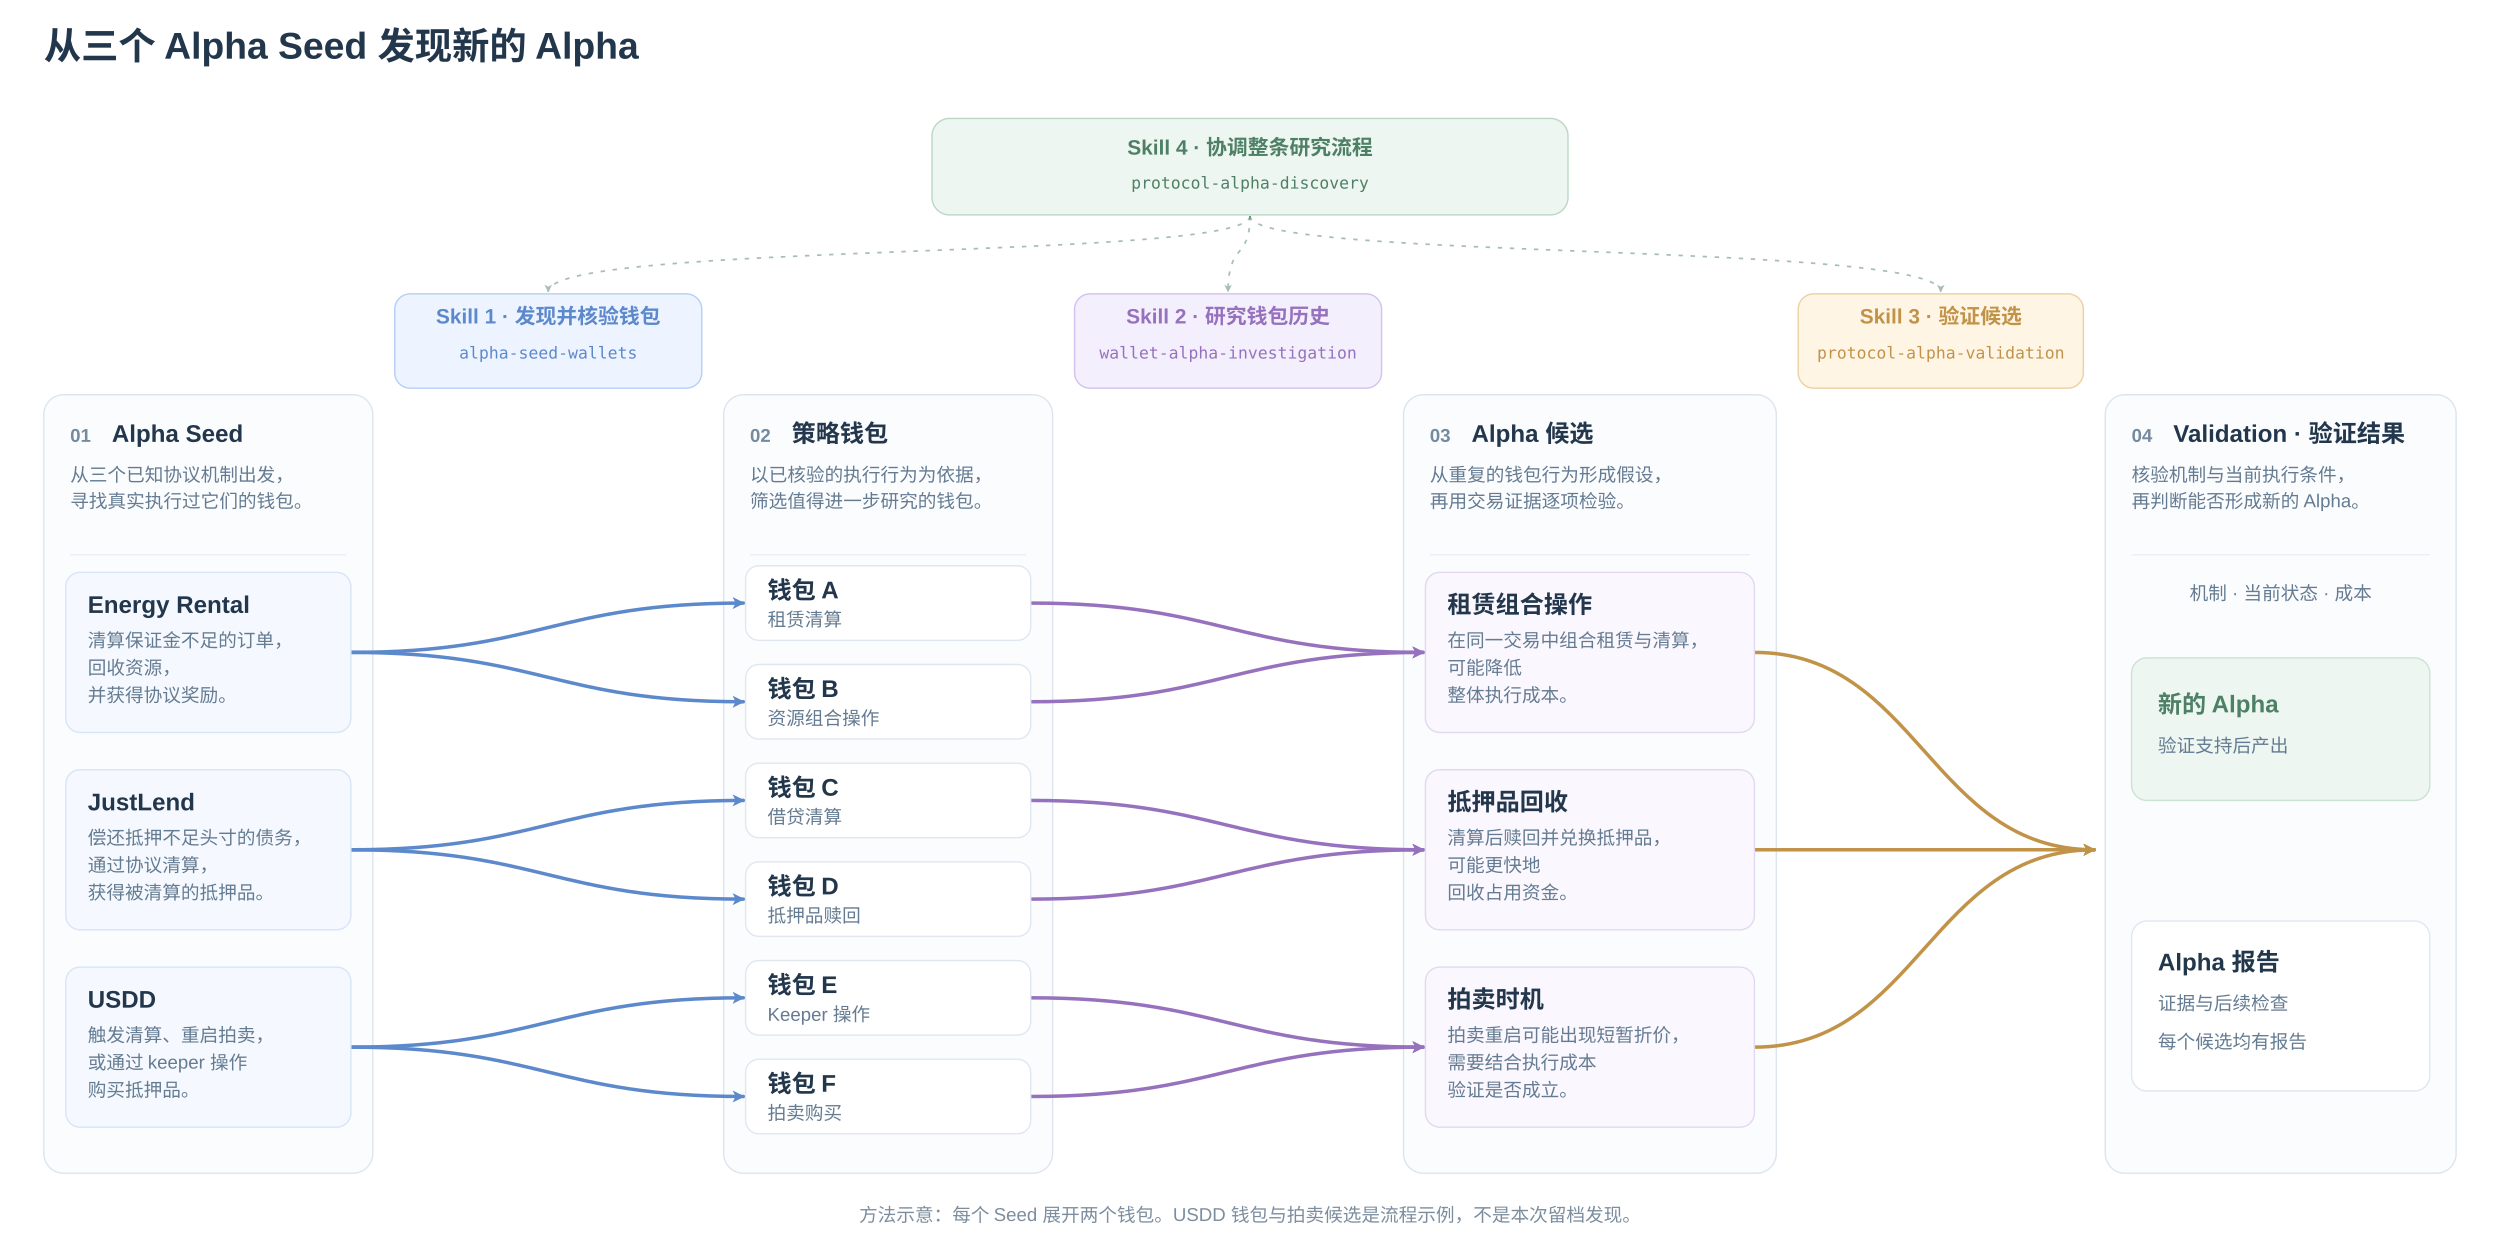
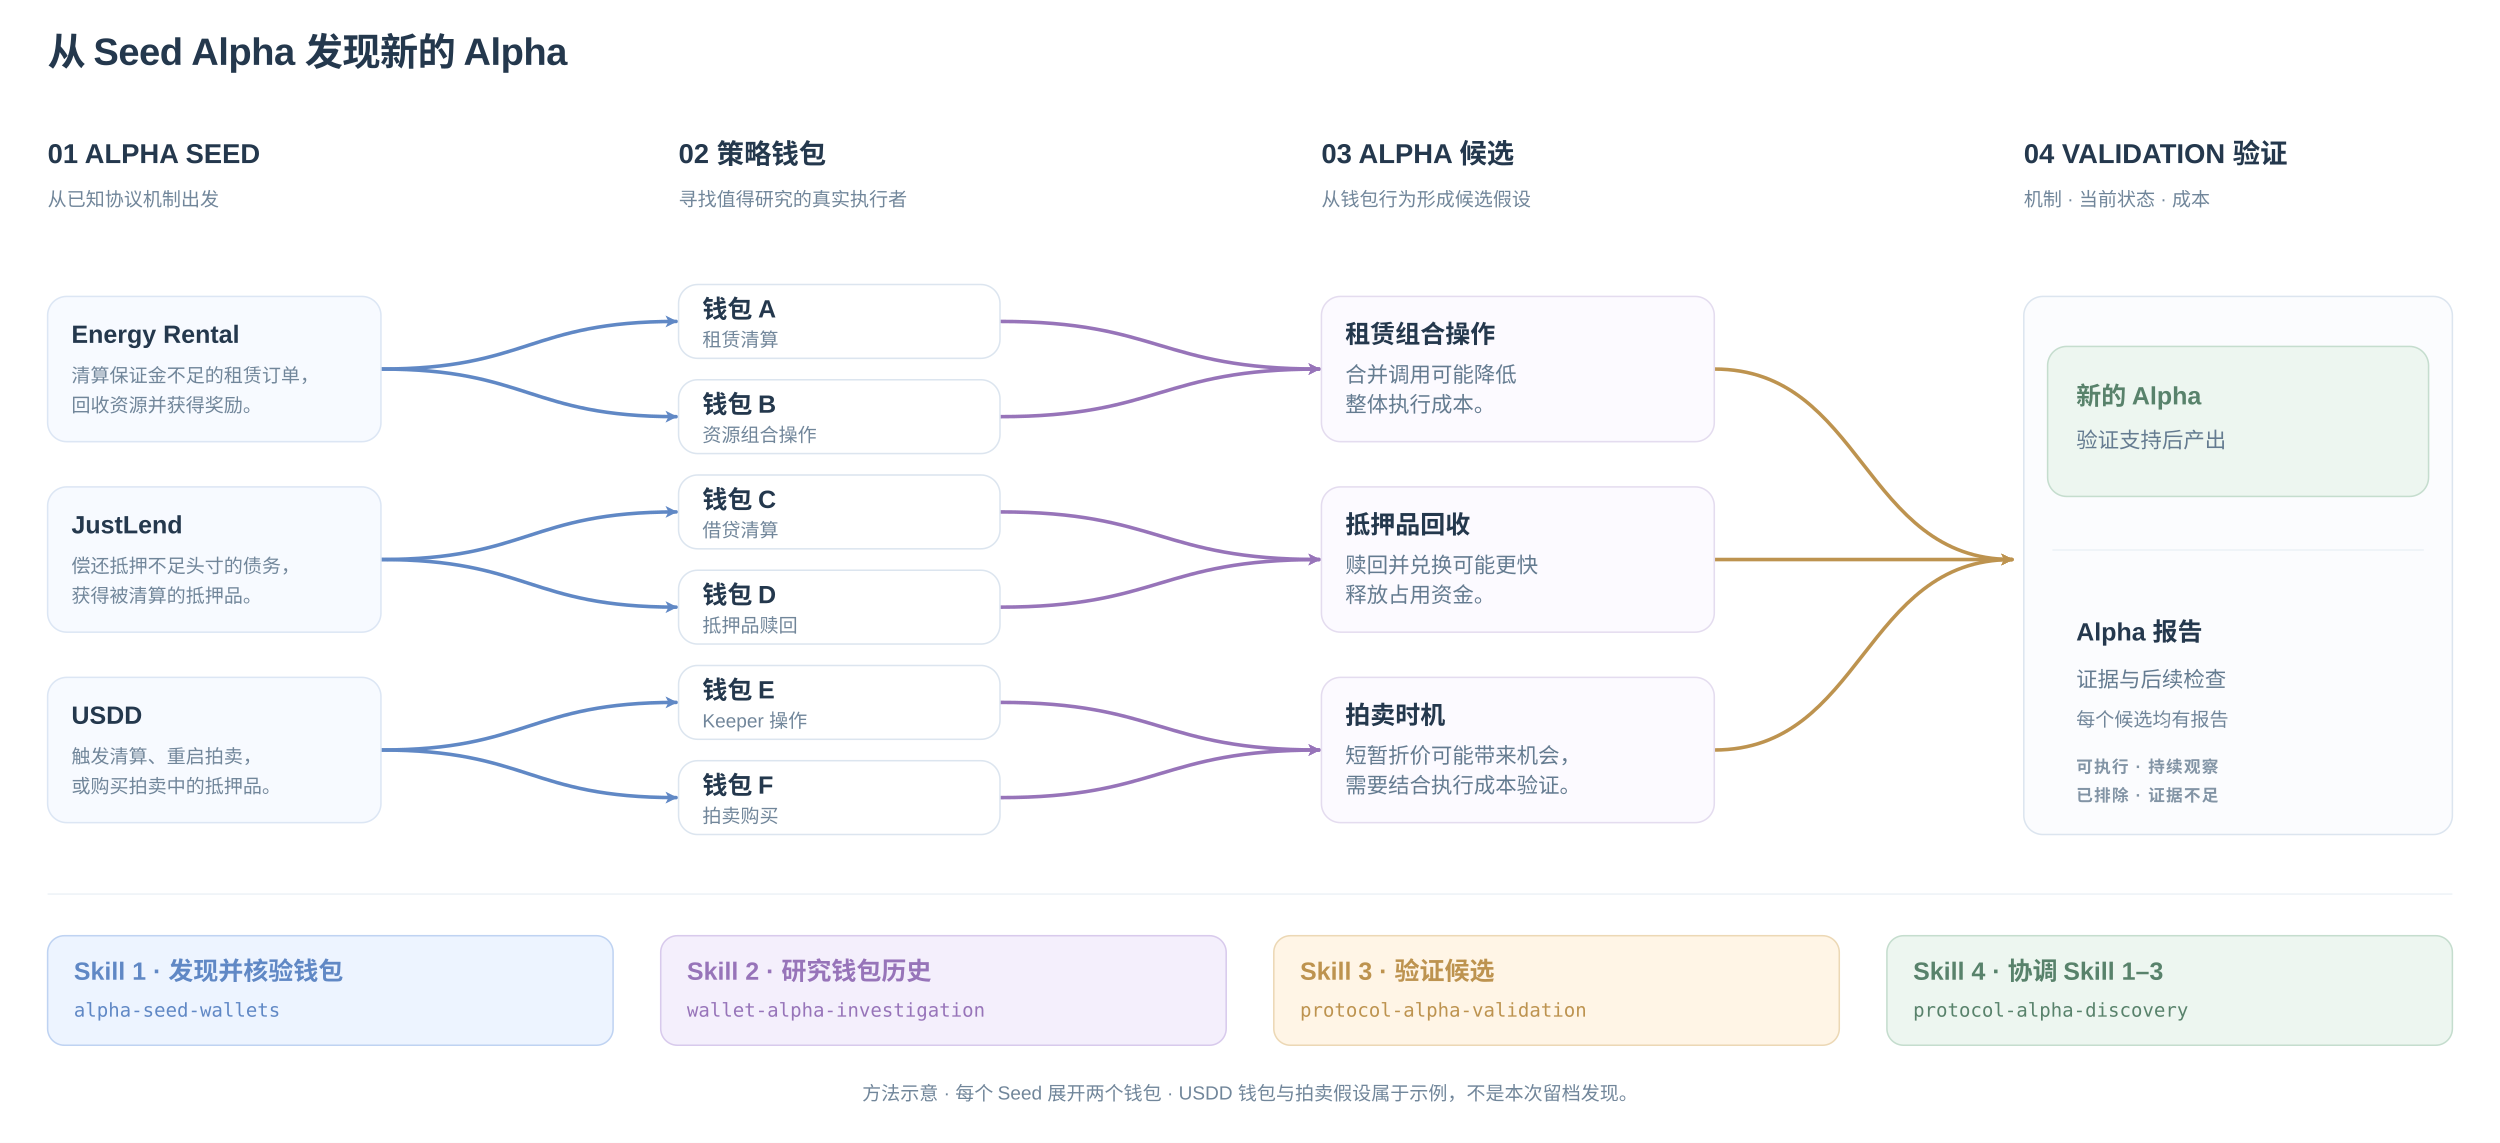
- <svg xmlns="http://www.w3.org/2000/svg" width="2280" height="1140" viewBox="0 0 2280 1140" role="img" aria-labelledby="title desc" xml:lang="zh-CN">
+ <svg xmlns="http://www.w3.org/2000/svg" width="2100" height="960" viewBox="0 0 2100 960" role="img" aria-labelledby="title desc" xml:lang="zh-CN">
  <defs>
-     <marker id="arrow-0" viewBox="0 0 10 10" refX="9" refY="5" markerWidth="11" markerHeight="11" markerUnits="userSpaceOnUse" orient="auto">
-       <path d="M 0 0 L 10 5 L 0 10 L 2.5 5 Z" fill="#5c88cc" />
+     <marker id="a0" viewBox="0 0 10 10" refX="9" refY="5" markerWidth="10" markerHeight="10" markerUnits="userSpaceOnUse" orient="auto">
+       <path d="M 0 0 L 10 5 L 0 10 L 2.5 5 Z" fill="#6088c5" />
    </marker>
-     <marker id="arrow-1" viewBox="0 0 10 10" refX="9" refY="5" markerWidth="11" markerHeight="11" markerUnits="userSpaceOnUse" orient="auto">
-       <path d="M 0 0 L 10 5 L 0 10 L 2.5 5 Z" fill="#9671be" />
+     <marker id="a1" viewBox="0 0 10 10" refX="9" refY="5" markerWidth="10" markerHeight="10" markerUnits="userSpaceOnUse" orient="auto">
+       <path d="M 0 0 L 10 5 L 0 10 L 2.5 5 Z" fill="#9774b9" />
    </marker>
-     <marker id="arrow-2" viewBox="0 0 10 10" refX="9" refY="5" markerWidth="11" markerHeight="11" markerUnits="userSpaceOnUse" orient="auto">
-       <path d="M 0 0 L 10 5 L 0 10 L 2.5 5 Z" fill="#c19349" />
+     <marker id="a2" viewBox="0 0 10 10" refX="9" refY="5" markerWidth="10" markerHeight="10" markerUnits="userSpaceOnUse" orient="auto">
+       <path d="M 0 0 L 10 5 L 0 10 L 2.5 5 Z" fill="#bd934f" />
    </marker>
-     <marker id="arrow-3" viewBox="0 0 10 10" refX="9" refY="5" markerWidth="7" markerHeight="7" markerUnits="userSpaceOnUse" orient="auto">
-       <path d="M 0 0 L 10 5 L 0 10 L 2.5 5 Z" fill="#4d8064" />
+     <marker id="a3" viewBox="0 0 10 10" refX="9" refY="5" markerWidth="10" markerHeight="10" markerUnits="userSpaceOnUse" orient="auto">
+       <path d="M 0 0 L 10 5 L 0 10 L 2.5 5 Z" fill="#58826b" />
    </marker>
  </defs>
  <style>
- text { font-family: Arial, 'PingFang SC', 'Microsoft YaHei', sans-serif; fill: #23374c; }
- .heading { font-size: 34px; font-weight: 700; }
- .section { font-size: 22px; font-weight: 650; }
- .node { font-size: 22px; font-weight: 600; }
- .sub { font-size: 17px; fill: #647b91; }
- .skill { font-family: 'SFMono-Regular', Consolas, monospace; font-size: 15px; }
- .action { font-size: 19px; font-weight: 600; }
- .number { font-size: 17px; font-weight: 700; fill: #748a9e; }
- .caption { font-size: 17px; fill: #7c8d9e; }
+ text { font-family: Arial, 'PingFang SC', 'Microsoft YaHei', sans-serif; fill:#24384d; }
+ .title { font-size:32px; font-weight:700; letter-spacing:-.4px; }
+ .heading { font-size:23px; font-weight:650; }
+ .node { font-size:21px; font-weight:600; }
+ .body { font-size:18px; fill:#647b90; }
+ .small { font-size:16px; fill:#71869a; }
+ .code { font-family:'SFMono-Regular',Consolas,monospace; font-size:16px; }
+ .label { font-size:14px; font-weight:650; letter-spacing:1px; fill:#8294a5; }
</style>
-   <rect width="2280" height="1140" fill="#ffffff" />
-   <text x="40" y="54" class="heading" text-anchor="start">从三个 Alpha Seed 发现新的 Alpha</text>
-   <path data-kind="orchestration" d="M 1140 197 C 1140 238 500 220 500 266" fill="none" stroke="#4d8064" stroke-width="1.6" stroke-dasharray="4 7" opacity="0.5" marker-end="url(#arrow-3)" />
-   <path data-kind="orchestration" d="M 1140 197 C 1140 238 1120 220 1120 266" fill="none" stroke="#4d8064" stroke-width="1.6" stroke-dasharray="4 7" opacity="0.5" marker-end="url(#arrow-3)" />
-   <path data-kind="orchestration" d="M 1140 197 C 1140 238 1770 220 1770 266" fill="none" stroke="#4d8064" stroke-width="1.6" stroke-dasharray="4 7" opacity="0.5" marker-end="url(#arrow-3)" />
-   <rect x="40" y="360" width="300" height="710" rx="18" fill="#fbfcfe" stroke="#dce5ef" stroke-width="1.3" />
-   <text x="64" y="403" class="number" text-anchor="start">01</text>
-   <text x="102" y="403" class="section" text-anchor="start">Alpha Seed</text>
-   <text x="64" y="439" class="sub" text-anchor="start">从三个已知协议机制出发，</text>
-   <text x="64" y="463" class="sub" text-anchor="start">寻找真实执行过它们的钱包。</text>
-   <path d="M 64 506 H 316" stroke="#e5ebf2" />
-   <rect x="660" y="360" width="300" height="710" rx="18" fill="#fbfcfe" stroke="#dce5ef" stroke-width="1.3" />
-   <text x="684" y="403" class="number" text-anchor="start">02</text>
-   <text x="722" y="403" class="section" text-anchor="start">策略钱包</text>
-   <text x="684" y="439" class="sub" text-anchor="start">以已核验的执行行为为依据，</text>
-   <text x="684" y="463" class="sub" text-anchor="start">筛选值得进一步研究的钱包。</text>
-   <path d="M 684 506 H 936" stroke="#e5ebf2" />
-   <rect x="1280" y="360" width="340" height="710" rx="18" fill="#fbfcfe" stroke="#dce5ef" stroke-width="1.3" />
-   <text x="1304" y="403" class="number" text-anchor="start">03</text>
-   <text x="1342" y="403" class="section" text-anchor="start">Alpha 候选</text>
-   <text x="1304" y="439" class="sub" text-anchor="start">从重复的钱包行为形成假设，</text>
-   <text x="1304" y="463" class="sub" text-anchor="start">再用交易证据逐项检验。</text>
-   <path d="M 1304 506 H 1596" stroke="#e5ebf2" />
-   <rect x="1920" y="360" width="320" height="710" rx="18" fill="#fbfcfe" stroke="#dce5ef" stroke-width="1.3" />
-   <text x="1944" y="403" class="number" text-anchor="start">04</text>
-   <text x="1982" y="403" class="section" text-anchor="start">Validation · 验证结果</text>
-   <text x="1944" y="439" class="sub" text-anchor="start">核验机制与当前执行条件，</text>
-   <text x="1944" y="463" class="sub" text-anchor="start">再判断能否形成新的 Alpha。</text>
-   <path d="M 1944 506 H 2216" stroke="#e5ebf2" />
-   <path data-kind="seed-wallet" d="M 320 595 C 491.84 595 506.16 550 678 550" fill="none" stroke="#5c88cc" stroke-width="3.2" stroke-linecap="round" marker-end="url(#arrow-0)" />
-   <path data-kind="seed-wallet" d="M 320 595 C 491.84 595 506.16 640 678 640" fill="none" stroke="#5c88cc" stroke-width="3.2" stroke-linecap="round" marker-end="url(#arrow-0)" />
-   <path data-kind="seed-wallet" d="M 320 775 C 491.84 775 506.16 730 678 730" fill="none" stroke="#5c88cc" stroke-width="3.2" stroke-linecap="round" marker-end="url(#arrow-0)" />
-   <path data-kind="seed-wallet" d="M 320 775 C 491.84 775 506.16 820 678 820" fill="none" stroke="#5c88cc" stroke-width="3.2" stroke-linecap="round" marker-end="url(#arrow-0)" />
-   <path data-kind="seed-wallet" d="M 320 955 C 491.84 955 506.16 910 678 910" fill="none" stroke="#5c88cc" stroke-width="3.2" stroke-linecap="round" marker-end="url(#arrow-0)" />
-   <path data-kind="seed-wallet" d="M 320 955 C 491.84 955 506.16 1000 678 1000" fill="none" stroke="#5c88cc" stroke-width="3.2" stroke-linecap="round" marker-end="url(#arrow-0)" />
-   <path data-kind="wallet-candidate" d="M 940 550 C 1111.84 550 1126.16 595 1298 595" fill="none" stroke="#9671be" stroke-width="3.2" stroke-linecap="round" marker-end="url(#arrow-1)" />
-   <path data-kind="wallet-candidate" d="M 940 640 C 1111.84 640 1126.16 595 1298 595" fill="none" stroke="#9671be" stroke-width="3.2" stroke-linecap="round" marker-end="url(#arrow-1)" />
-   <path data-kind="wallet-candidate" d="M 940 730 C 1111.84 730 1126.16 775 1298 775" fill="none" stroke="#9671be" stroke-width="3.2" stroke-linecap="round" marker-end="url(#arrow-1)" />
-   <path data-kind="wallet-candidate" d="M 940 820 C 1111.84 820 1126.16 775 1298 775" fill="none" stroke="#9671be" stroke-width="3.2" stroke-linecap="round" marker-end="url(#arrow-1)" />
-   <path data-kind="wallet-candidate" d="M 940 910 C 1111.84 910 1126.16 955 1298 955" fill="none" stroke="#9671be" stroke-width="3.2" stroke-linecap="round" marker-end="url(#arrow-1)" />
-   <path data-kind="wallet-candidate" d="M 940 1000 C 1111.84 1000 1126.16 955 1298 955" fill="none" stroke="#9671be" stroke-width="3.2" stroke-linecap="round" marker-end="url(#arrow-1)" />
-   <path data-kind="candidate-validation" d="M 1600 595 C 1748.8 595 1761.2 775 1910 775" fill="none" stroke="#c19349" stroke-width="3.2" stroke-linecap="round" marker-end="url(#arrow-2)" />
-   <path data-kind="candidate-validation" d="M 1600 775 C 1748.8 775 1761.2 775 1910 775" fill="none" stroke="#c19349" stroke-width="3.2" stroke-linecap="round" marker-end="url(#arrow-2)" />
-   <path data-kind="candidate-validation" d="M 1600 955 C 1748.8 955 1761.2 775 1910 775" fill="none" stroke="#c19349" stroke-width="3.2" stroke-linecap="round" marker-end="url(#arrow-2)" />
-   <rect x="60" y="522" width="260" height="146" rx="13" fill="#f5f9ff" stroke="#d7e5f7" stroke-width="1.3" />
-   <text x="80" y="559" class="node" text-anchor="start">Energy Rental</text>
-   <text x="80" y="590" class="sub" text-anchor="start">清算保证金不足的订单，</text>
-   <text x="80" y="615" class="sub" text-anchor="start">回收资源，</text>
-   <text x="80" y="640" class="sub" text-anchor="start">并获得协议奖励。</text>
-   <rect x="1300" y="522" width="300" height="146" rx="13" fill="#faf7ff" stroke="#e2d9f0" stroke-width="1.3" />
-   <text x="1320" y="559" class="node" text-anchor="start">租赁组合操作</text>
-   <text x="1320" y="590" class="sub" text-anchor="start">在同一交易中组合租赁与清算，</text>
-   <text x="1320" y="615" class="sub" text-anchor="start">可能降低</text>
-   <text x="1320" y="640" class="sub" text-anchor="start">整体执行成本。</text>
-   <rect x="60" y="702" width="260" height="146" rx="13" fill="#f5f9ff" stroke="#d7e5f7" stroke-width="1.3" />
-   <text x="80" y="739" class="node" text-anchor="start">JustLend</text>
-   <text x="80" y="770" class="sub" text-anchor="start">偿还抵押不足头寸的债务，</text>
-   <text x="80" y="795" class="sub" text-anchor="start">通过协议清算，</text>
-   <text x="80" y="820" class="sub" text-anchor="start">获得被清算的抵押品。</text>
-   <rect x="1300" y="702" width="300" height="146" rx="13" fill="#faf7ff" stroke="#e2d9f0" stroke-width="1.3" />
-   <text x="1320" y="739" class="node" text-anchor="start">抵押品回收</text>
-   <text x="1320" y="770" class="sub" text-anchor="start">清算后赎回并兑换抵押品，</text>
-   <text x="1320" y="795" class="sub" text-anchor="start">可能更快地</text>
-   <text x="1320" y="820" class="sub" text-anchor="start">回收占用资金。</text>
-   <rect x="60" y="882" width="260" height="146" rx="13" fill="#f5f9ff" stroke="#d7e5f7" stroke-width="1.3" />
-   <text x="80" y="919" class="node" text-anchor="start">USDD</text>
-   <text x="80" y="950" class="sub" text-anchor="start">触发清算、重启拍卖，</text>
-   <text x="80" y="975" class="sub" text-anchor="start">或通过 keeper 操作</text>
-   <text x="80" y="1000" class="sub" text-anchor="start">购买抵押品。</text>
-   <rect x="1300" y="882" width="300" height="146" rx="13" fill="#faf7ff" stroke="#e2d9f0" stroke-width="1.3" />
-   <text x="1320" y="919" class="node" text-anchor="start">拍卖时机</text>
-   <text x="1320" y="950" class="sub" text-anchor="start">拍卖重启可能出现短暂折价，</text>
-   <text x="1320" y="975" class="sub" text-anchor="start">需要结合执行成本</text>
-   <text x="1320" y="1000" class="sub" text-anchor="start">验证是否成立。</text>
-   <rect x="680" y="516" width="260" height="68" rx="12" fill="#ffffff" stroke="#e0e7ef" stroke-width="1.3" />
-   <text x="700" y="546" class="node" text-anchor="start">钱包 A</text>
-   <text x="700" y="571" class="sub" text-anchor="start">租赁清算</text>
-   <rect x="680" y="606" width="260" height="68" rx="12" fill="#ffffff" stroke="#e0e7ef" stroke-width="1.3" />
-   <text x="700" y="636" class="node" text-anchor="start">钱包 B</text>
-   <text x="700" y="661" class="sub" text-anchor="start">资源组合操作</text>
-   <rect x="680" y="696" width="260" height="68" rx="12" fill="#ffffff" stroke="#e0e7ef" stroke-width="1.3" />
-   <text x="700" y="726" class="node" text-anchor="start">钱包 C</text>
-   <text x="700" y="751" class="sub" text-anchor="start">借贷清算</text>
-   <rect x="680" y="786" width="260" height="68" rx="12" fill="#ffffff" stroke="#e0e7ef" stroke-width="1.3" />
-   <text x="700" y="816" class="node" text-anchor="start">钱包 D</text>
-   <text x="700" y="841" class="sub" text-anchor="start">抵押品赎回</text>
-   <rect x="680" y="876" width="260" height="68" rx="12" fill="#ffffff" stroke="#e0e7ef" stroke-width="1.3" />
-   <text x="700" y="906" class="node" text-anchor="start">钱包 E</text>
-   <text x="700" y="931" class="sub" text-anchor="start">Keeper 操作</text>
-   <rect x="680" y="966" width="260" height="68" rx="12" fill="#ffffff" stroke="#e0e7ef" stroke-width="1.3" />
-   <text x="700" y="996" class="node" text-anchor="start">钱包 F</text>
-   <text x="700" y="1021" class="sub" text-anchor="start">拍卖购买</text>
-   <rect x="360.0" y="268" width="280" height="86" rx="14" fill="#edf4ff" stroke="#b7cff5" stroke-width="1.3" />
-   <text x="500" y="295" class="action" text-anchor="middle" style="fill:#5c88cc">Skill 1 · 发现并核验钱包</text>
-   <text x="500" y="327" class="skill" text-anchor="middle" style="fill:#5c88cc">alpha-seed-wallets</text>
-   <rect x="980.0" y="268" width="280" height="86" rx="14" fill="#f4effc" stroke="#d3c2ee" stroke-width="1.3" />
-   <text x="1120" y="295" class="action" text-anchor="middle" style="fill:#9671be">Skill 2 · 研究钱包历史</text>
-   <text x="1120" y="327" class="skill" text-anchor="middle" style="fill:#9671be">wallet-alpha-investigation</text>
-   <rect x="1640.0" y="268" width="260" height="86" rx="14" fill="#fff5e5" stroke="#ecd1a2" stroke-width="1.3" />
-   <text x="1770" y="295" class="action" text-anchor="middle" style="fill:#c19349">Skill 3 · 验证候选</text>
-   <text x="1770" y="327" class="skill" text-anchor="middle" style="fill:#c19349">protocol-alpha-validation</text>
-   <rect x="850" y="108" width="580" height="88" rx="16" fill="#edf6f0" stroke="#bad8c6" stroke-width="1.3" />
-   <text x="1140" y="141" class="action" text-anchor="middle" style="fill:#4d8064">Skill 4 · 协调整条研究流程</text>
-   <text x="1140" y="172" class="skill" text-anchor="middle" style="fill:#4d8064">protocol-alpha-discovery</text>
-   <text x="2080" y="547" class="sub" text-anchor="middle">机制 · 当前状态 · 成本</text>
-   <rect x="1944" y="600" width="272" height="130" rx="14" fill="#edf6f0" stroke="#cce2d5" stroke-width="1.3" />
-   <text x="1968" y="650" class="node" text-anchor="start" style="fill:#4d8064">新的 Alpha</text>
-   <text x="1968" y="686" class="sub" text-anchor="start">验证支持后产出</text>
-   <rect x="1944" y="840" width="272" height="155" rx="14" fill="#ffffff" stroke="#e0e7ef" stroke-width="1.3" />
-   <text x="1968" y="885" class="node" text-anchor="start">Alpha 报告</text>
-   <text x="1968" y="921" class="sub" text-anchor="start">证据与后续检查</text>
-   <text x="1968" y="956" class="sub" text-anchor="start">每个候选均有报告</text>
-   <text x="1140" y="1114" class="caption" text-anchor="middle">方法示意：每个 Seed 展开两个钱包。USDD 钱包与拍卖候选是流程示例，不是本次留档发现。</text>
+   <rect x="0" y="0" width="2100" height="960" rx="0" fill="#ffffff" stroke="none" stroke-width="1.3" />
+   <text x="40" y="55" class="title" text-anchor="start">从 Seed Alpha 发现新的 Alpha</text>
+   <text x="40" y="137" class="heading" text-anchor="start">01  ALPHA SEED</text>
+   <text x="40" y="173" class="small" text-anchor="start">从已知协议机制出发</text>
+   <text x="570" y="137" class="heading" text-anchor="start">02  策略钱包</text>
+   <text x="570" y="173" class="small" text-anchor="start">寻找值得研究的真实执行者</text>
+   <text x="1110" y="137" class="heading" text-anchor="start">03  ALPHA 候选</text>
+   <text x="1110" y="173" class="small" text-anchor="start">从钱包行为形成候选假设</text>
+   <text x="1700" y="137" class="heading" text-anchor="start">04  VALIDATION 验证</text>
+   <text x="1700" y="173" class="small" text-anchor="start">机制 · 当前状态 · 成本</text>
+   <path data-kind="seed-wallet" d="M 320 310 C 444.0 310 444.0 270 568 270" stroke="#6088c5" stroke-width="3" fill="none" stroke-linecap="round" marker-end="url(#a0)" />
+   <path data-kind="seed-wallet" d="M 320 310 C 444.0 310 444.0 350 568 350" stroke="#6088c5" stroke-width="3" fill="none" stroke-linecap="round" marker-end="url(#a0)" />
+   <path data-kind="seed-wallet" d="M 320 470 C 444.0 470 444.0 430 568 430" stroke="#6088c5" stroke-width="3" fill="none" stroke-linecap="round" marker-end="url(#a0)" />
+   <path data-kind="seed-wallet" d="M 320 470 C 444.0 470 444.0 510 568 510" stroke="#6088c5" stroke-width="3" fill="none" stroke-linecap="round" marker-end="url(#a0)" />
+   <path data-kind="seed-wallet" d="M 320 630 C 444.0 630 444.0 590 568 590" stroke="#6088c5" stroke-width="3" fill="none" stroke-linecap="round" marker-end="url(#a0)" />
+   <path data-kind="seed-wallet" d="M 320 630 C 444.0 630 444.0 670 568 670" stroke="#6088c5" stroke-width="3" fill="none" stroke-linecap="round" marker-end="url(#a0)" />
+   <path data-kind="wallet-candidate" d="M 840 270 C 974.0 270 974.0 310 1108 310" stroke="#9774b9" stroke-width="3" fill="none" stroke-linecap="round" marker-end="url(#a1)" />
+   <path data-kind="wallet-candidate" d="M 840 350 C 974.0 350 974.0 310 1108 310" stroke="#9774b9" stroke-width="3" fill="none" stroke-linecap="round" marker-end="url(#a1)" />
+   <path data-kind="wallet-candidate" d="M 840 430 C 974.0 430 974.0 470 1108 470" stroke="#9774b9" stroke-width="3" fill="none" stroke-linecap="round" marker-end="url(#a1)" />
+   <path data-kind="wallet-candidate" d="M 840 510 C 974.0 510 974.0 470 1108 470" stroke="#9774b9" stroke-width="3" fill="none" stroke-linecap="round" marker-end="url(#a1)" />
+   <path data-kind="wallet-candidate" d="M 840 590 C 974.0 590 974.0 630 1108 630" stroke="#9774b9" stroke-width="3" fill="none" stroke-linecap="round" marker-end="url(#a1)" />
+   <path data-kind="wallet-candidate" d="M 840 670 C 974.0 670 974.0 630 1108 630" stroke="#9774b9" stroke-width="3" fill="none" stroke-linecap="round" marker-end="url(#a1)" />
+   <path data-kind="candidate-validation" d="M 1440 310 C 1565.0 310 1565.0 470 1690 470" stroke="#bd934f" stroke-width="3" fill="none" stroke-linecap="round" marker-end="url(#a2)" />
+   <path data-kind="candidate-validation" d="M 1440 470 C 1565.0 470 1565.0 470 1690 470" stroke="#bd934f" stroke-width="3" fill="none" stroke-linecap="round" marker-end="url(#a2)" />
+   <path data-kind="candidate-validation" d="M 1440 630 C 1565.0 630 1565.0 470 1690 470" stroke="#bd934f" stroke-width="3" fill="none" stroke-linecap="round" marker-end="url(#a2)" />
+   <rect x="40" y="249" width="280" height="122" rx="16" fill="#f7faff" stroke="#dce6f4" stroke-width="1.3" />
+   <text x="60" y="288" class="node" text-anchor="start">Energy Rental</text>
+   <text x="60" y="321" class="small" text-anchor="start">清算保证金不足的租赁订单，</text>
+   <text x="60" y="346" class="small" text-anchor="start">回收资源并获得奖励。</text>
+   <rect x="1110" y="249" width="330" height="122" rx="16" fill="#fcfaff" stroke="#e4dcef" stroke-width="1.3" />
+   <text x="1130" y="288" class="node" text-anchor="start">租赁组合操作</text>
+   <text x="1130" y="321" class="body" text-anchor="start">合并调用可能降低</text>
+   <text x="1130" y="346" class="body" text-anchor="start">整体执行成本。</text>
+   <rect x="40" y="409" width="280" height="122" rx="16" fill="#f7faff" stroke="#dce6f4" stroke-width="1.3" />
+   <text x="60" y="448" class="node" text-anchor="start">JustLend</text>
+   <text x="60" y="481" class="small" text-anchor="start">偿还抵押不足头寸的债务，</text>
+   <text x="60" y="506" class="small" text-anchor="start">获得被清算的抵押品。</text>
+   <rect x="1110" y="409" width="330" height="122" rx="16" fill="#fcfaff" stroke="#e4dcef" stroke-width="1.3" />
+   <text x="1130" y="448" class="node" text-anchor="start">抵押品回收</text>
+   <text x="1130" y="481" class="body" text-anchor="start">赎回并兑换可能更快</text>
+   <text x="1130" y="506" class="body" text-anchor="start">释放占用资金。</text>
+   <rect x="40" y="569" width="280" height="122" rx="16" fill="#f7faff" stroke="#dce6f4" stroke-width="1.3" />
+   <text x="60" y="608" class="node" text-anchor="start">USDD</text>
+   <text x="60" y="641" class="small" text-anchor="start">触发清算、重启拍卖，</text>
+   <text x="60" y="666" class="small" text-anchor="start">或购买拍卖中的抵押品。</text>
+   <rect x="1110" y="569" width="330" height="122" rx="16" fill="#fcfaff" stroke="#e4dcef" stroke-width="1.3" />
+   <text x="1130" y="608" class="node" text-anchor="start">拍卖时机</text>
+   <text x="1130" y="641" class="body" text-anchor="start">短暂折价可能带来机会，</text>
+   <text x="1130" y="666" class="body" text-anchor="start">需要结合执行成本验证。</text>
+   <rect x="570" y="239" width="270" height="62" rx="16" fill="#ffffff" stroke="#dce5ef" stroke-width="1.3" />
+   <text x="590" y="267" class="node" text-anchor="start">钱包 A</text>
+   <text x="590" y="291" class="small" text-anchor="start">租赁清算</text>
+   <rect x="570" y="319" width="270" height="62" rx="16" fill="#ffffff" stroke="#dce5ef" stroke-width="1.3" />
+   <text x="590" y="347" class="node" text-anchor="start">钱包 B</text>
+   <text x="590" y="371" class="small" text-anchor="start">资源组合操作</text>
+   <rect x="570" y="399" width="270" height="62" rx="16" fill="#ffffff" stroke="#dce5ef" stroke-width="1.3" />
+   <text x="590" y="427" class="node" text-anchor="start">钱包 C</text>
+   <text x="590" y="451" class="small" text-anchor="start">借贷清算</text>
+   <rect x="570" y="479" width="270" height="62" rx="16" fill="#ffffff" stroke="#dce5ef" stroke-width="1.3" />
+   <text x="590" y="507" class="node" text-anchor="start">钱包 D</text>
+   <text x="590" y="531" class="small" text-anchor="start">抵押品赎回</text>
+   <rect x="570" y="559" width="270" height="62" rx="16" fill="#ffffff" stroke="#dce5ef" stroke-width="1.3" />
+   <text x="590" y="587" class="node" text-anchor="start">钱包 E</text>
+   <text x="590" y="611" class="small" text-anchor="start">Keeper 操作</text>
+   <rect x="570" y="639" width="270" height="62" rx="16" fill="#ffffff" stroke="#dce5ef" stroke-width="1.3" />
+   <text x="590" y="667" class="node" text-anchor="start">钱包 F</text>
+   <text x="590" y="691" class="small" text-anchor="start">拍卖购买</text>
+   <rect x="1700" y="249" width="360" height="452" rx="16" fill="#fbfcfe" stroke="#dce5ef" stroke-width="1.3" />
+   <rect x="1720" y="291" width="320" height="126" rx="16" fill="#edf6f0" stroke="#c5ddce" stroke-width="1.3" />
+   <text x="1744" y="340" class="node" text-anchor="start" style="fill:#58826b">新的 Alpha</text>
+   <text x="1744" y="376" class="body" text-anchor="start">验证支持后产出</text>
+   <path d="M 1724 462 L 2036 462" stroke="#e8eef4" fill="none" />
+   <text x="1744" y="538" class="node" text-anchor="start">Alpha 报告</text>
+   <text x="1744" y="577" class="body" text-anchor="start">证据与后续检查</text>
+   <text x="1744" y="610" class="small" text-anchor="start">每个候选均有报告</text>
+   <text x="1744" y="649" class="label" text-anchor="start">可执行 · 持续观察</text>
+   <text x="1744" y="673" class="label" text-anchor="start">已排除 · 证据不足</text>
+   <path d="M 40 751 L 2060 751" stroke="#e8eef4" fill="none" />
+   <rect x="40" y="786" width="475" height="92" rx="14" fill="#edf4ff" stroke="#bfd3f2" stroke-width="1.3" />
+   <text x="62" y="823" class="node" text-anchor="start" style="fill:#6088c5">Skill 1 · 发现并核验钱包</text>
+   <text x="62" y="854" class="code" text-anchor="start" style="fill:#6088c5">alpha-seed-wallets</text>
+   <rect x="555" y="786" width="475" height="92" rx="14" fill="#f4effc" stroke="#d8caec" stroke-width="1.3" />
+   <text x="577" y="823" class="node" text-anchor="start" style="fill:#9774b9">Skill 2 · 研究钱包历史</text>
+   <text x="577" y="854" class="code" text-anchor="start" style="fill:#9774b9">wallet-alpha-investigation</text>
+   <rect x="1070" y="786" width="475" height="92" rx="14" fill="#fff5e6" stroke="#ecd8b5" stroke-width="1.3" />
+   <text x="1092" y="823" class="node" text-anchor="start" style="fill:#bd934f">Skill 3 · 验证候选</text>
+   <text x="1092" y="854" class="code" text-anchor="start" style="fill:#bd934f">protocol-alpha-validation</text>
+   <rect x="1585" y="786" width="475" height="92" rx="14" fill="#edf6f0" stroke="#c5ddce" stroke-width="1.3" />
+   <text x="1607" y="823" class="node" text-anchor="start" style="fill:#58826b">Skill 4 · 协调 Skill 1–3</text>
+   <text x="1607" y="854" class="code" text-anchor="start" style="fill:#58826b">protocol-alpha-discovery</text>
+   <text x="1050" y="924" class="small" text-anchor="middle">方法示意 · 每个 Seed 展开两个钱包 · USDD 钱包与拍卖假设属于示例，不是本次留档发现。</text>
</svg>
